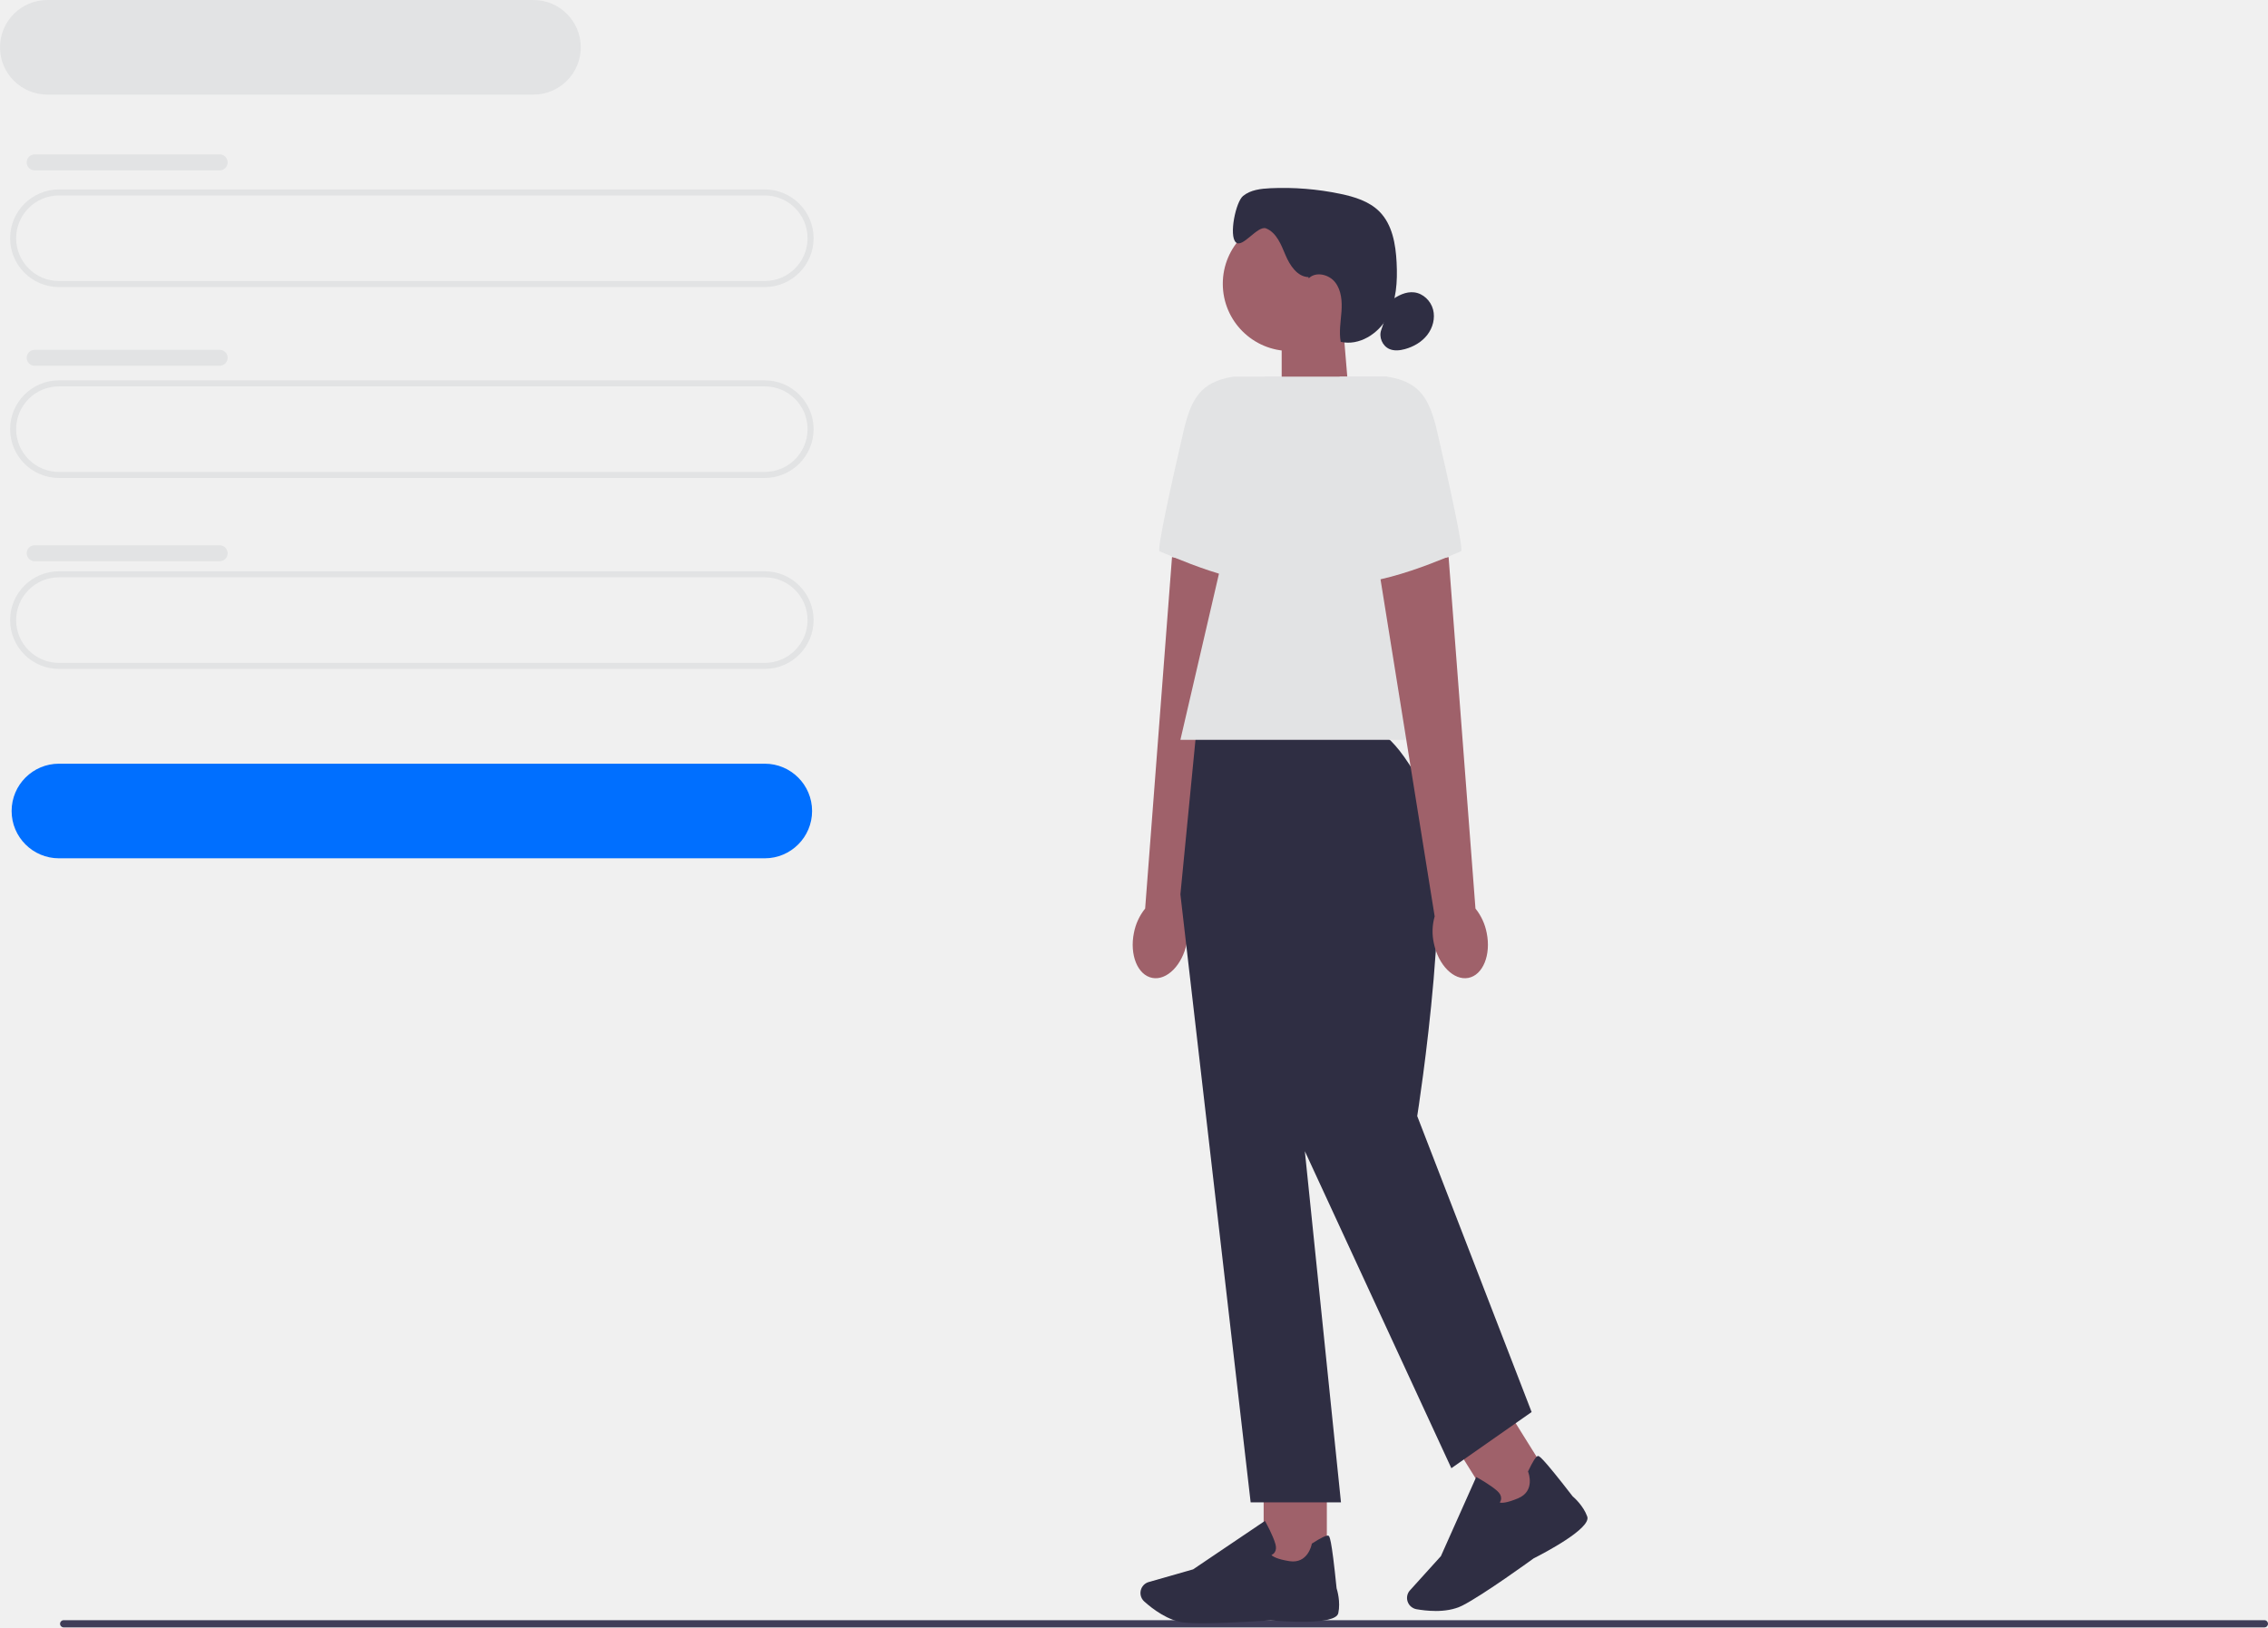
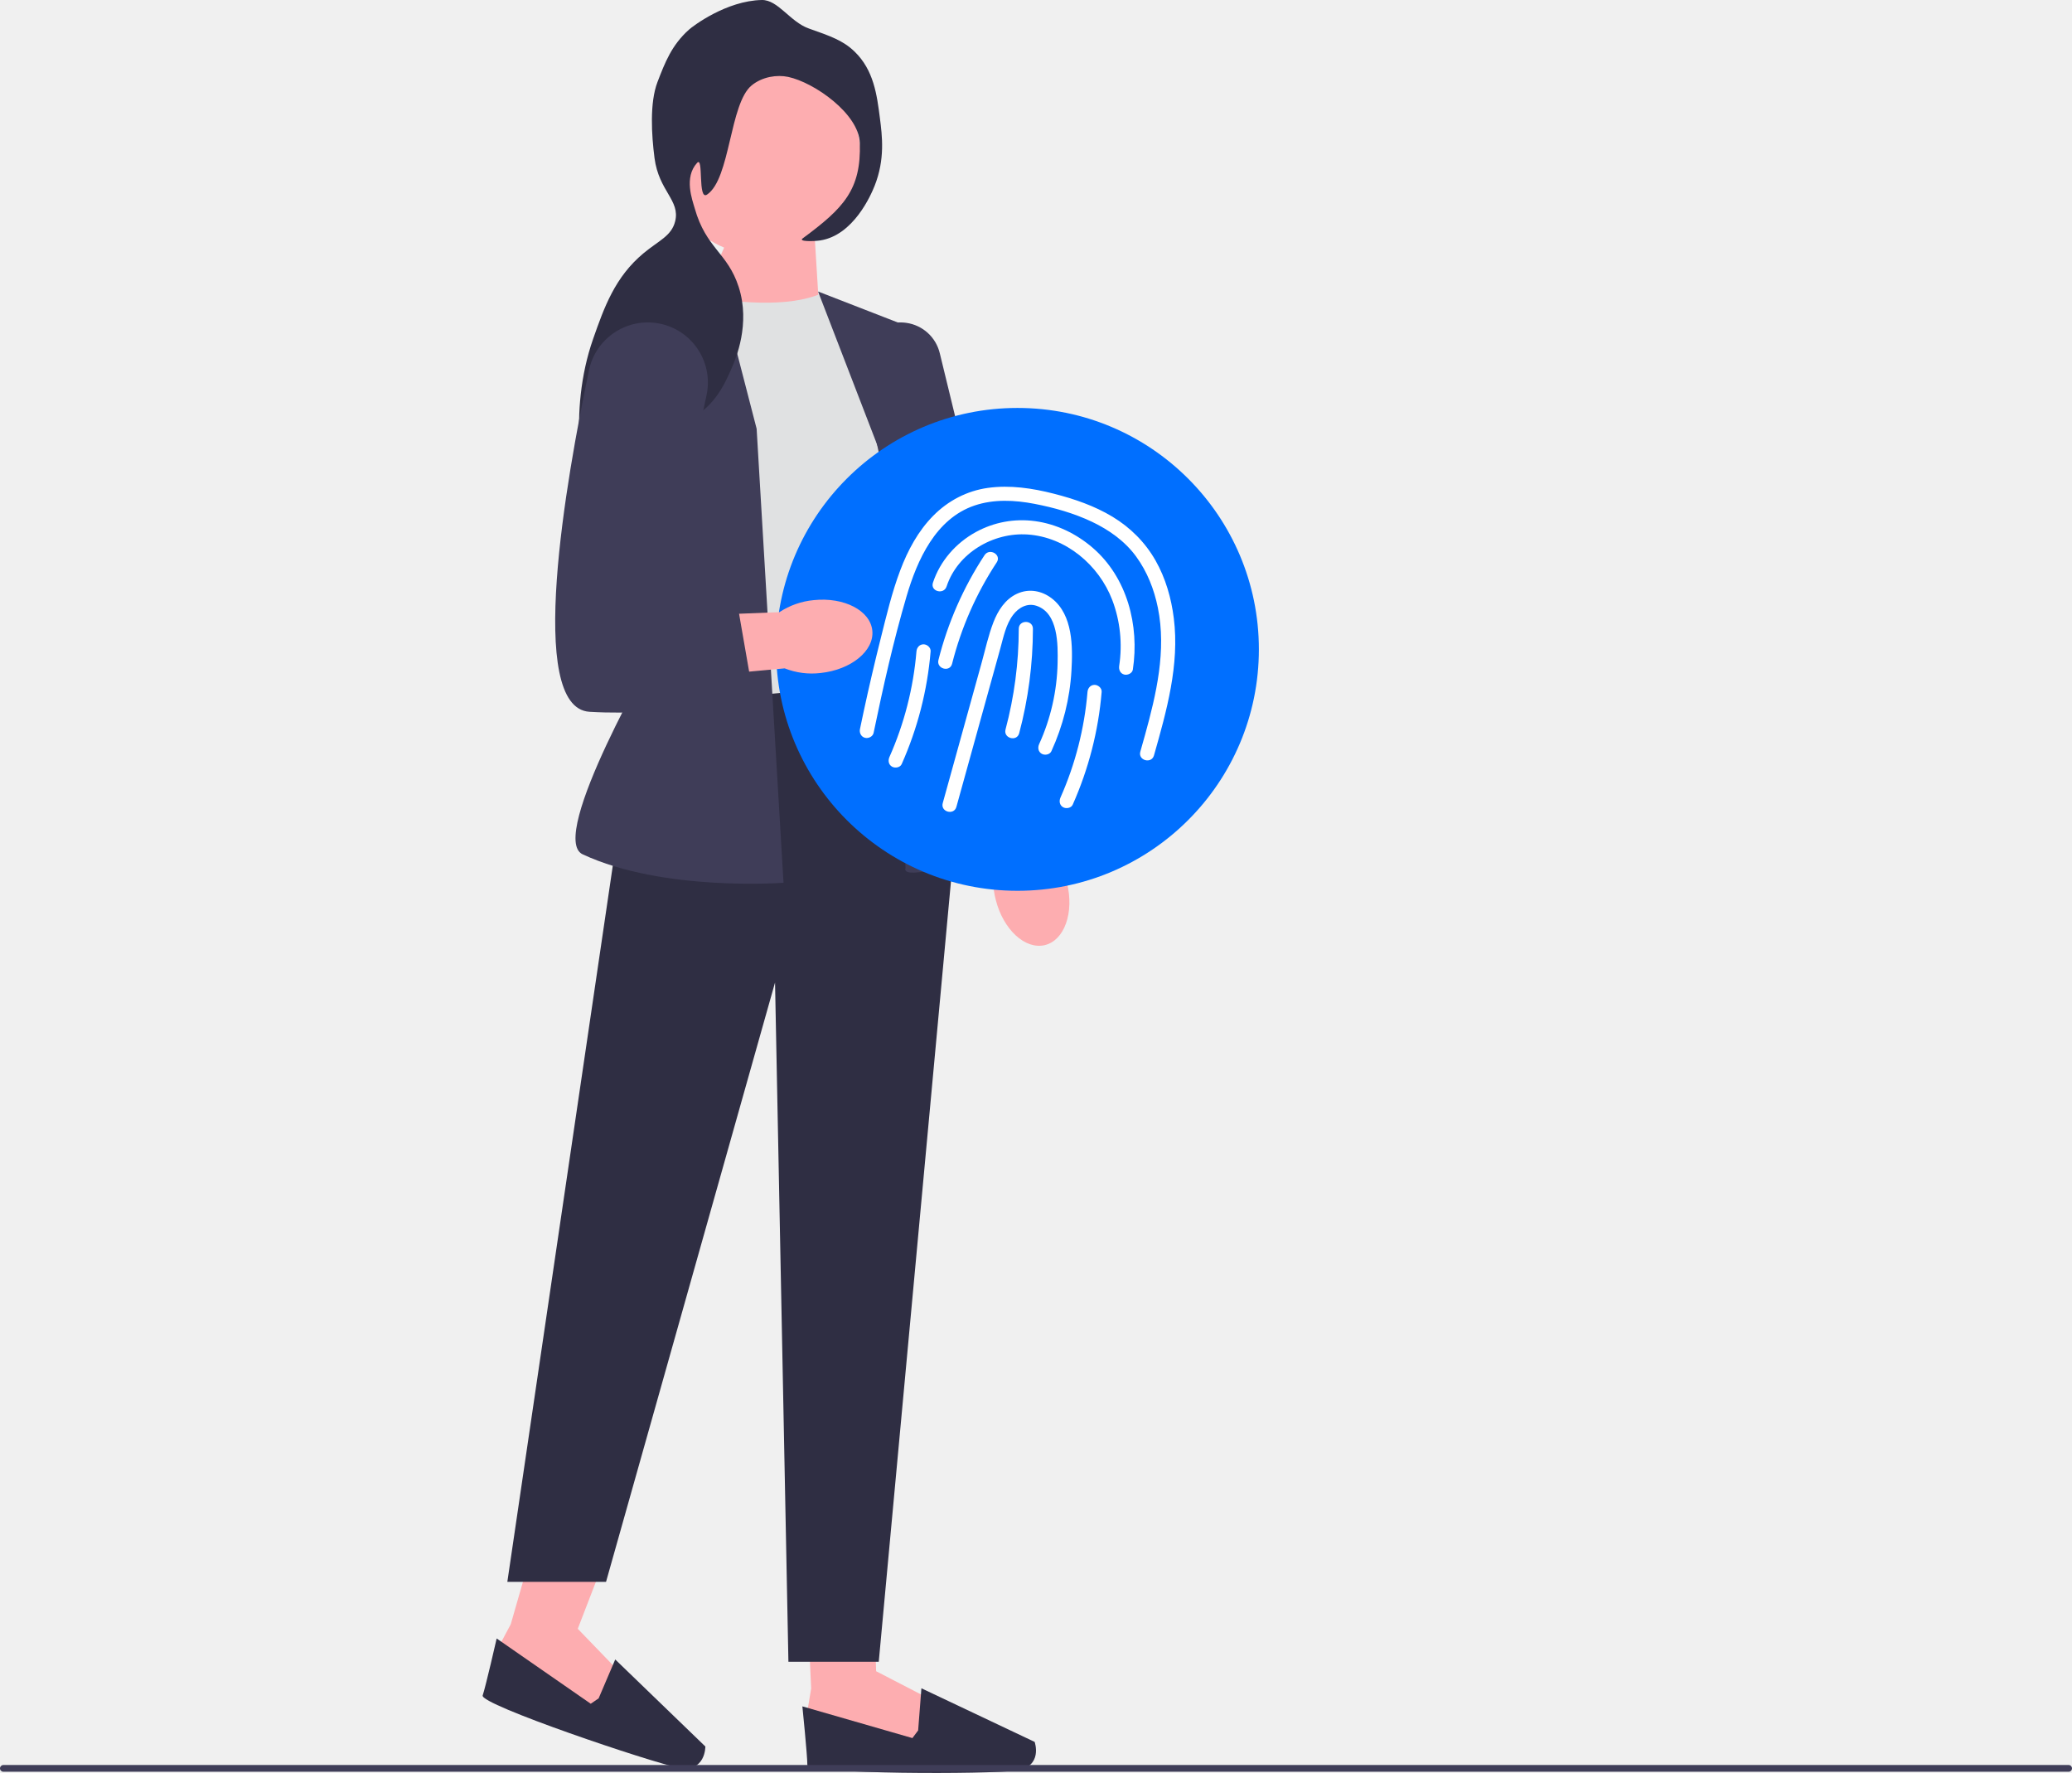
- <svg xmlns="http://www.w3.org/2000/svg" width="751.57" height="539.42" viewBox="0 0 751.57 539.42">
-   <path d="m19.9,538.23c0,.66.53,1.19,1.19,1.19h729.29c.66,0,1.19-.53,1.19-1.19s-.53-1.19-1.19-1.19H21.09c-.66,0-1.19.53-1.19,1.19Z" fill="#3f3d58" />
-   <path d="m253.43,95.15H19.53c-8.92,0-16.18-7.26-16.18-16.18s7.26-16.18,16.18-16.18h233.9c8.92,0,16.18,7.26,16.18,16.18s-7.26,16.18-16.18,16.18ZM19.53,64.79c-7.82,0-14.18,6.36-14.18,14.18s6.36,14.18,14.18,14.18h233.9c7.82,0,14.18-6.36,14.18-14.18s-6.36-14.18-14.18-14.18H19.53Z" fill="#e2e3e4" />
-   <path d="m253.43,284.5H19.53c-8.65,0-15.68-7.03-15.68-15.68s7.03-15.68,15.68-15.68h233.9c8.65,0,15.68,7.03,15.68,15.68s-7.03,15.68-15.68,15.68Z" fill="#006fff" />
-   <path d="m176.78,31.36H15.68C7.03,31.36,0,24.33,0,15.68S7.03,0,15.68,0h161.1c8.65,0,15.68,7.03,15.68,15.68s-7.03,15.68-15.68,15.68Z" fill="#e2e3e4" />
-   <path d="m253.43,158.43H19.53c-8.92,0-16.18-7.26-16.18-16.18s7.26-16.18,16.18-16.18h233.9c8.92,0,16.18,7.26,16.18,16.18s-7.26,16.18-16.18,16.18Zm-233.9-30.36c-7.82,0-14.18,6.36-14.18,14.18s6.36,14.18,14.18,14.18h233.9c7.82,0,14.18-6.36,14.18-14.18s-6.36-14.18-14.18-14.18H19.53Z" fill="#e2e3e4" />
-   <path d="m253.43,221.72H19.53c-8.92,0-16.18-7.26-16.18-16.18s7.26-16.18,16.18-16.18h233.9c8.92,0,16.18,7.26,16.18,16.18s-7.26,16.18-16.18,16.18Zm-233.9-30.36c-7.82,0-14.18,6.36-14.18,14.18s6.36,14.18,14.18,14.18h233.9c7.82,0,14.18-6.36,14.18-14.18s-6.36-14.18-14.18-14.18H19.53Z" fill="#e2e3e4" />
-   <path d="m11.49,51.17h61.3c1.46,0,2.65,1.18,2.65,2.65h0c0,1.46-1.19,2.65-2.65,2.65H11.49c-1.46,0-2.65-1.18-2.65-2.65h0c0-1.46,1.19-2.65,2.65-2.65Z" fill="#e2e3e4" />
-   <path d="m11.49,115.95h61.3c1.46,0,2.65,1.18,2.65,2.64h0c0,1.46-1.19,2.65-2.65,2.65H11.49c-1.46,0-2.65-1.18-2.65-2.64h0c0-1.46,1.19-2.65,2.65-2.65Z" fill="#e2e3e4" />
-   <path d="m11.49,180.74h61.3c1.46,0,2.65,1.18,2.65,2.65h0c0,1.46-1.19,2.64-2.65,2.64H11.49c-1.46,0-2.65-1.18-2.65-2.65h0c0-1.46,1.19-2.64,2.65-2.64Z" fill="#e2e3e4" />
+ <svg xmlns="http://www.w3.org/2000/svg" width="731.67" height="625.997" viewBox="0 0 731.67 625.997">
+   <path id="uuid-5ef434d5-ec3b-4be2-96d4-c13c471d6de8-411" d="M376.763,311.697c2.62,10.501-.885,20.354-7.829,22.007-6.944,1.653-14.695-5.518-17.315-16.023-1.106-4.182-1.156-8.566-.145-12.784l-10.519-44.63,21.864-4.459,8.049,44.471c2.886,3.291,4.907,7.207,5.894,11.418,0,0,0,0,0,0Z" fill="#fdadb0" />
  <g>
-     <polygon points="447.08 132.26 424.72 139.62 424.72 107.43 445.01 107.43 447.08 132.26" fill="#9f616a" />
-     <circle cx="427.49" cy="94.06" r="22.28" fill="#9f616a" />
-     <path d="m433.61,91.85c-3.73-.11-6.18-3.88-7.63-7.32s-2.94-7.39-6.4-8.81c-2.83-1.16-7.82,6.69-10.05,4.6-2.33-2.18-.06-13.37,2.41-15.38,2.47-2.01,5.85-2.4,9.03-2.55,7.76-.36,15.57.27,23.18,1.86,4.71.98,9.55,2.46,12.95,5.86,4.3,4.32,5.4,10.83,5.71,16.92.32,6.23-.04,12.75-3.07,18.2s-9.37,9.47-15.45,8.08c-.61-3.3.01-6.69.25-10.05.23-3.35-.01-6.97-2.06-9.64-2.04-2.67-6.42-3.73-8.8-1.36" fill="#2f2e43" />
-     <path d="m461.02,99.57c2.23-1.63,4.9-3,7.64-2.66,2.96.36,5.47,2.8,6.23,5.69s-.09,6.07-1.93,8.43c-1.83,2.36-4.56,3.92-7.44,4.7-1.67.45-3.5.64-5.09-.04-2.34-1.01-3.61-4-2.69-6.38" fill="#2f2e43" />
+     <polygon points="285.095 566.897 286.442 596.149 285.093 604.244 289.814 613.687 326.913 617.734 328.937 600.196 309.376 590.078 308.807 573.55 285.095 566.897" fill="#fdadb0" />
+     <path d="M324.215,610.989l-2.024,2.698-38.852-11.196s1.753,17.267,1.753,20.639,64.08,3.373,73.723,2.024,6.546-10.118,6.546-10.118l-39.988-18.929-1.158,14.881h0Z" fill="#2f2e43" />
+   </g>
+   <g>
+     <polygon points="188.439 545.365 180.354 573.509 176.486 580.746 177.937 591.204 211.79 606.911 219.319 590.943 204.025 575.097 213.619 550.219 188.439 545.365" fill="#fdadb0" />
+     <path d="M211.392,599.657l-2.781,1.909-33.225-23.041s-3.865,16.92-4.945,20.115,59.631,23.703,69.198,25.51,9.44-7.491,9.44-7.491l-31.827-30.73-5.86,13.728h0l-0-0Z" fill="#2f2e43" />
+   </g>
+   <polygon points="287.71 83.967 289.127 106.973 246.169 109.152 259.471 78.842 287.71 83.967" fill="#fdadb0" />
+   <path d="M290.223,103.531c-11.514,5.136-29.931,3.731-50.802,0l-3.262,144.597s65.288,13.126,87.735-11.093l-11.814-118.145-21.857-15.359s0,0,0,0Z" fill="#e0e1e2" />
+   <polygon points="316.805 240.579 224.635 249.689 179.15 558.536 214.002 558.536 273.682 346.909 278.408 586.743 310.307 586.743 337.48 293.153 316.805 240.579" fill="#2f2e43" />
+   <path d="M252.524,94.671l-30.968,18.326c-11.731,6.942-17.261,20.957-13.431,34.039l23.934,81.747s-38.975,66.957-26.31,72.865c28.459,13.274,70.927,10.042,70.927,10.042l-9.491-160.309-14.66-56.709,0,0s0-0,0-0Z" fill="#3f3d58" />
+   <path d="M288.877,102.924l35.016,13.604,8.27,101.014,23.16,81.376c-39.228,14.319-35.565,7.646-35.565,7.646l-6.498-140.415-24.383-63.225,0,0s0-0,0-0Z" fill="#3f3d58" />
+   <path d="M340.031,297.196l-.12-.553-35.794-165.551c-1-4.626,.279-9.262,3.508-12.722,3.23-3.46,7.769-5.053,12.453-4.372,5.777,.84,10.402,5.048,11.782,10.721l39.316,161.606-31.146,10.871h-0Z" fill="#3f3d58" />
+   <circle cx="269.07" cy="55.227" r="34.852" fill="#fdadb0" />
+   <path d="M285.651,10.073c7.677,2.698,12.069,4.242,16.093,8.118,6.797,6.548,7.918,15.298,8.961,23.429,.815,6.36,1.87,14.584-1.855,23.98-1.271,3.206-7.437,17.492-19.238,19.298-2.318,.354-7.759,.448-6.191-.71,14.515-10.716,20.71-17.186,20.202-33.702-.315-10.262-15.996-21.342-25.308-23.334-3.922-.839-9.144-.073-12.889,3.002-7.826,6.424-7.492,32.991-15.744,38.544-3.394,2.284-1.132-13.793-3.524-11.186-4.718,5.144-1.692,13.022-.844,16.022,4.022,14.231,11.604,15.624,15.532,27.776,4.241,13.12-1.097,25.473-2.362,28.402-2.202,5.096-5.98,13.841-14.614,18.036-10.958,5.325-19.596-1.609-24.69,4.336-2.848,3.323-1.307,6.843-6.451,17.18-1.679,3.374-2.519,5.062-3.262,5.002-3.517-.283-9.212-28.438-.002-54.658,3.865-11.004,7.652-21.784,17.803-30.215,5.367-4.457,9.868-6.061,11.149-11.265,1.83-7.436-5.77-10.609-7.293-22.341-1.042-8.024-1.773-19.499,1.06-26.854,2.675-6.946,4.997-12.975,11.076-18.442,1.46-1.313,13.245-10.238,25.741-10.49,5.753-.116,9.979,7.728,16.649,10.072h0Z" fill="#2f2e43" />
+   <g>
+     <circle cx="359.294" cy="229.28" r="85.243" fill="#006fff" />
    <g>
-       <path id="uuid-00bc58e7-734f-4d7c-a085-03c0cd267642-413" d="m375.76,309.2c-1.49,7.32,1.24,14.01,6.08,14.94s9.97-4.26,11.45-11.58c.63-2.92.53-5.94-.29-8.82l18.43-114.75-23.05-4.34-8.9,116.5c-1.89,2.36-3.16,5.12-3.72,8.06h0Z" fill="#9f616a" />
-       <path d="m424.48,124.85h-15.73c-11.12,1.69-14.14,7.62-16.67,18.58-3.86,16.72-8.79,38.98-7.81,39.31,1.57.52,28.35,13.12,42,10.24l-1.79-68.13h0Z" fill="#e2e3e4" />
+       <path d="M337.725,284.894c5.175-18.666,10.349-37.333,15.524-55.999,1.102-3.974,1.954-8.388,4.476-11.76,1.949-2.607,5.016-4.313,8.261-3.241,7.737,2.556,7.612,13.721,7.475,20.235-.207,9.833-2.427,19.643-6.513,28.594-.56,1.227-.35,2.691,.897,3.42,1.075,.629,2.857,.337,3.42-.897,4.091-8.962,6.523-18.555,7.089-28.398,.488-8.493,.525-19.693-6.837-25.482-3.598-2.829-8.19-3.67-12.408-1.714-4.168,1.932-6.714,5.933-8.315,10.076-1.78,4.606-2.84,9.546-4.158,14.299l-4.246,15.316c-3.162,11.407-6.325,22.814-9.487,34.222-.861,3.105,3.962,4.431,4.821,1.329h0v0h-0Z" fill="#fff" />
+       <path d="M359.896,258.897c3.202-12.019,4.838-24.447,4.852-36.885,.004-3.217-4.996-3.222-5,0-.013,12.017-1.579,23.944-4.673,35.556-.829,3.113,3.993,4.44,4.821,1.329h-0Z" fill="#fff" />
+       <path d="M308.494,258.752c3.351-16.157,6.978-32.366,11.629-48.204,3.771-12.843,10.274-27.397,23.998-32.054,6.816-2.313,14.204-1.94,21.18-.598,6.918,1.331,13.925,3.311,20.301,6.34,6.036,2.867,11.619,6.82,15.592,12.264,3.922,5.375,6.365,11.612,7.681,18.107,3.055,15.073-.541,30.471-4.57,44.999-.536,1.934-1.084,3.864-1.633,5.794-.881,3.101,3.942,4.424,4.821,1.329,4.452-15.663,9.077-32.025,7.003-48.463-.897-7.109-2.891-14.093-6.445-20.35-3.642-6.412-8.896-11.653-15.195-15.462-6.353-3.842-13.504-6.288-20.665-8.123-7.606-1.95-15.522-3.15-23.356-2.06-7.387,1.027-14.043,4.53-19.274,9.818-5.359,5.418-8.983,12.187-11.657,19.262-2.949,7.803-4.875,15.999-6.904,24.077-2.144,8.538-4.145,17.112-6,25.717-.451,2.091-.892,4.184-1.327,6.278-.274,1.321,.385,2.701,1.746,3.075,1.239,.34,2.8-.418,3.075-1.746h0Z" fill="#fff" />
+       <path d="M334.263,207.066c3.899-11.831,16.455-19.156,28.611-18.344,13.475,.9,25.154,10.741,29.885,23.124,2.811,7.358,3.636,15.457,2.454,23.243-.202,1.333,.336,2.688,1.746,3.075,1.182,.325,2.871-.403,3.075-1.746,2.362-15.562-1.979-32.52-14.226-43.043-5.743-4.935-12.777-8.35-20.307-9.373-7.241-.983-14.541,.357-20.952,3.882-7.032,3.867-12.587,10.205-15.108,17.854-1.009,3.063,3.817,4.376,4.821,1.329h0l0-0Z" fill="#fff" />
+       <path d="M323.625,229.998c-1.074,12.826-4.307,25.509-9.537,37.273-.548,1.233-.358,2.686,.897,3.42,1.065,.623,2.869,.343,3.42-.897,5.614-12.626,9.066-26.024,10.219-39.796,.113-1.347-1.23-2.5-2.5-2.5-1.446,0-2.387,1.149-2.5,2.5h0Z" fill="#fff" />
+       <path d="M384.021,244.315c-1.074,12.826-4.307,25.509-9.537,37.273-.548,1.233-.358,2.686,.897,3.42,1.065,.623,2.869,.343,3.42-.897,5.614-12.626,9.066-26.024,10.219-39.796,.113-1.347-1.23-2.5-2.5-2.5-1.446,0-2.387,1.149-2.5,2.5h0l0-0Z" fill="#fff" />
+       <path d="M336.205,234.364c3.215-12.749,8.542-24.831,15.769-35.814,1.774-2.696-2.554-5.203-4.317-2.524-7.444,11.313-12.962,23.878-16.273,37.009-.787,3.121,4.034,4.452,4.821,1.329h0v0h-0Z" fill="#fff" />
    </g>
-     <rect x="418.75" y="490.36" width="20.94" height="29.71" fill="#9f616a" />
-     <path d="m398.36,538.05c-2.2,0-4.16-.05-5.64-.19-5.56-.51-10.87-4.62-13.54-7.02-1.2-1.08-1.58-2.8-.96-4.28h0c.45-1.06,1.34-1.86,2.45-2.17l14.7-4.2,23.8-16.06.27.48c.1.18,2.44,4.39,3.22,7.23.3,1.08.22,1.98-.23,2.68-.31.48-.75.76-1.1.92.43.45,1.78,1.37,5.94,2.03,6.07.96,7.35-5.33,7.4-5.59l.04-.21.18-.12c2.89-1.86,4.67-2.71,5.28-2.53.38.11,1.02.31,2.75,17.44.17.54,1.38,4.48.56,8.25-.89,4.1-18.81,2.69-22.4,2.37-.1.01-13.52.97-22.71.97h0Z" fill="#2f2e43" />
-     <rect x="487.82" y="470.31" width="20.94" height="29.71" transform="translate(-181.25 337.18) rotate(-31.95)" fill="#9f616a" />
-     <path d="m475.72,533.98c-2.46,0-4.72-.3-6.33-.58-1.58-.28-2.82-1.54-3.08-3.12h0c-.18-1.14.15-2.29.93-3.14l10.25-11.34,11.7-26.22.48.26c.18.1,4.39,2.43,6.56,4.43.83.76,1.24,1.57,1.22,2.4-.01.58-.23,1.04-.45,1.37.6.16,2.23.22,6.11-1.42,5.66-2.39,3.42-8.41,3.32-8.66l-.08-.2.09-.19c1.47-3.11,2.52-4.77,3.14-4.94.39-.11,1.03-.28,11.56,13.35.43.36,3.54,3.07,4.84,6.7,1.41,3.95-14.54,12.24-17.75,13.86-.1.08-16.79,12.21-23.65,15.66-2.72,1.37-5.94,1.79-8.87,1.79h0Z" fill="#2f2e43" />
-     <path d="m455.11,241.91h-58.63l-5.32,54.54,23.28,201.52h29.93l-11.97-116.39,48.55,105.08,26.6-18.62-37.91-98.1s13.54-85.46,2.9-106.75c-10.64-21.28-17.43-21.28-17.43-21.28h0Z" fill="#2f2e43" />
-     <polygon points="484.28 245.23 391.16 245.23 419.1 124.85 459.67 124.85 484.28 245.23" fill="#e2e3e4" />
-     <path id="uuid-ece83039-1aa0-468e-a846-e0cb6ecd6032-414" d="m492.66,309.2c1.49,7.32-1.24,14.01-6.08,14.94s-9.97-4.26-11.45-11.58c-.63-2.92-.53-5.94.29-8.82l-18.43-114.75,23.05-4.34,8.9,116.5c1.89,2.36,3.16,5.12,3.72,8.06h0Z" fill="#9f616a" />
-     <path d="m443.94,124.85h15.73c11.12,1.69,14.14,7.62,16.67,18.58,3.86,16.72,8.79,38.98,7.81,39.31-1.57.52-28.35,13.12-42,10.24l1.79-68.13h0Z" fill="#e2e3e4" />
  </g>
+   <path d="M0,624.383c0,.66,.53,1.19,1.19,1.19H730.48c.66,0,1.19-.53,1.19-1.19,0-.66-.53-1.19-1.19-1.19H1.19c-.66,0-1.19,.53-1.19,1.19Z" fill="#3f3d58" />
+   <path id="uuid-ed8d5917-2465-4251-8a73-24d647765b28-412" d="M287.343,211.895c10.763-1.132,20.032,3.711,20.702,10.817,.67,7.106-7.511,13.783-18.278,14.914-4.295,.513-8.643-.048-12.68-1.637l-45.66,4.201-1.371-22.272,45.159-1.776c3.661-2.399,7.82-3.855,12.128-4.246,0,0,0,0,0,0Z" fill="#fdadb0" />
+   <path d="M231.713,114.053h-0c-11.053-1.557-21.422,5.711-23.719,16.633-8.015,38.108-22.397,119.281,.192,120.637,29.536,1.772,57.891-5.316,57.891-5.316l-7.089-40.76-23.038-2.363,13.552-63.386c2.573-12.035-5.601-23.728-17.788-25.444l0-0Z" fill="#3f3d58" />
</svg>
